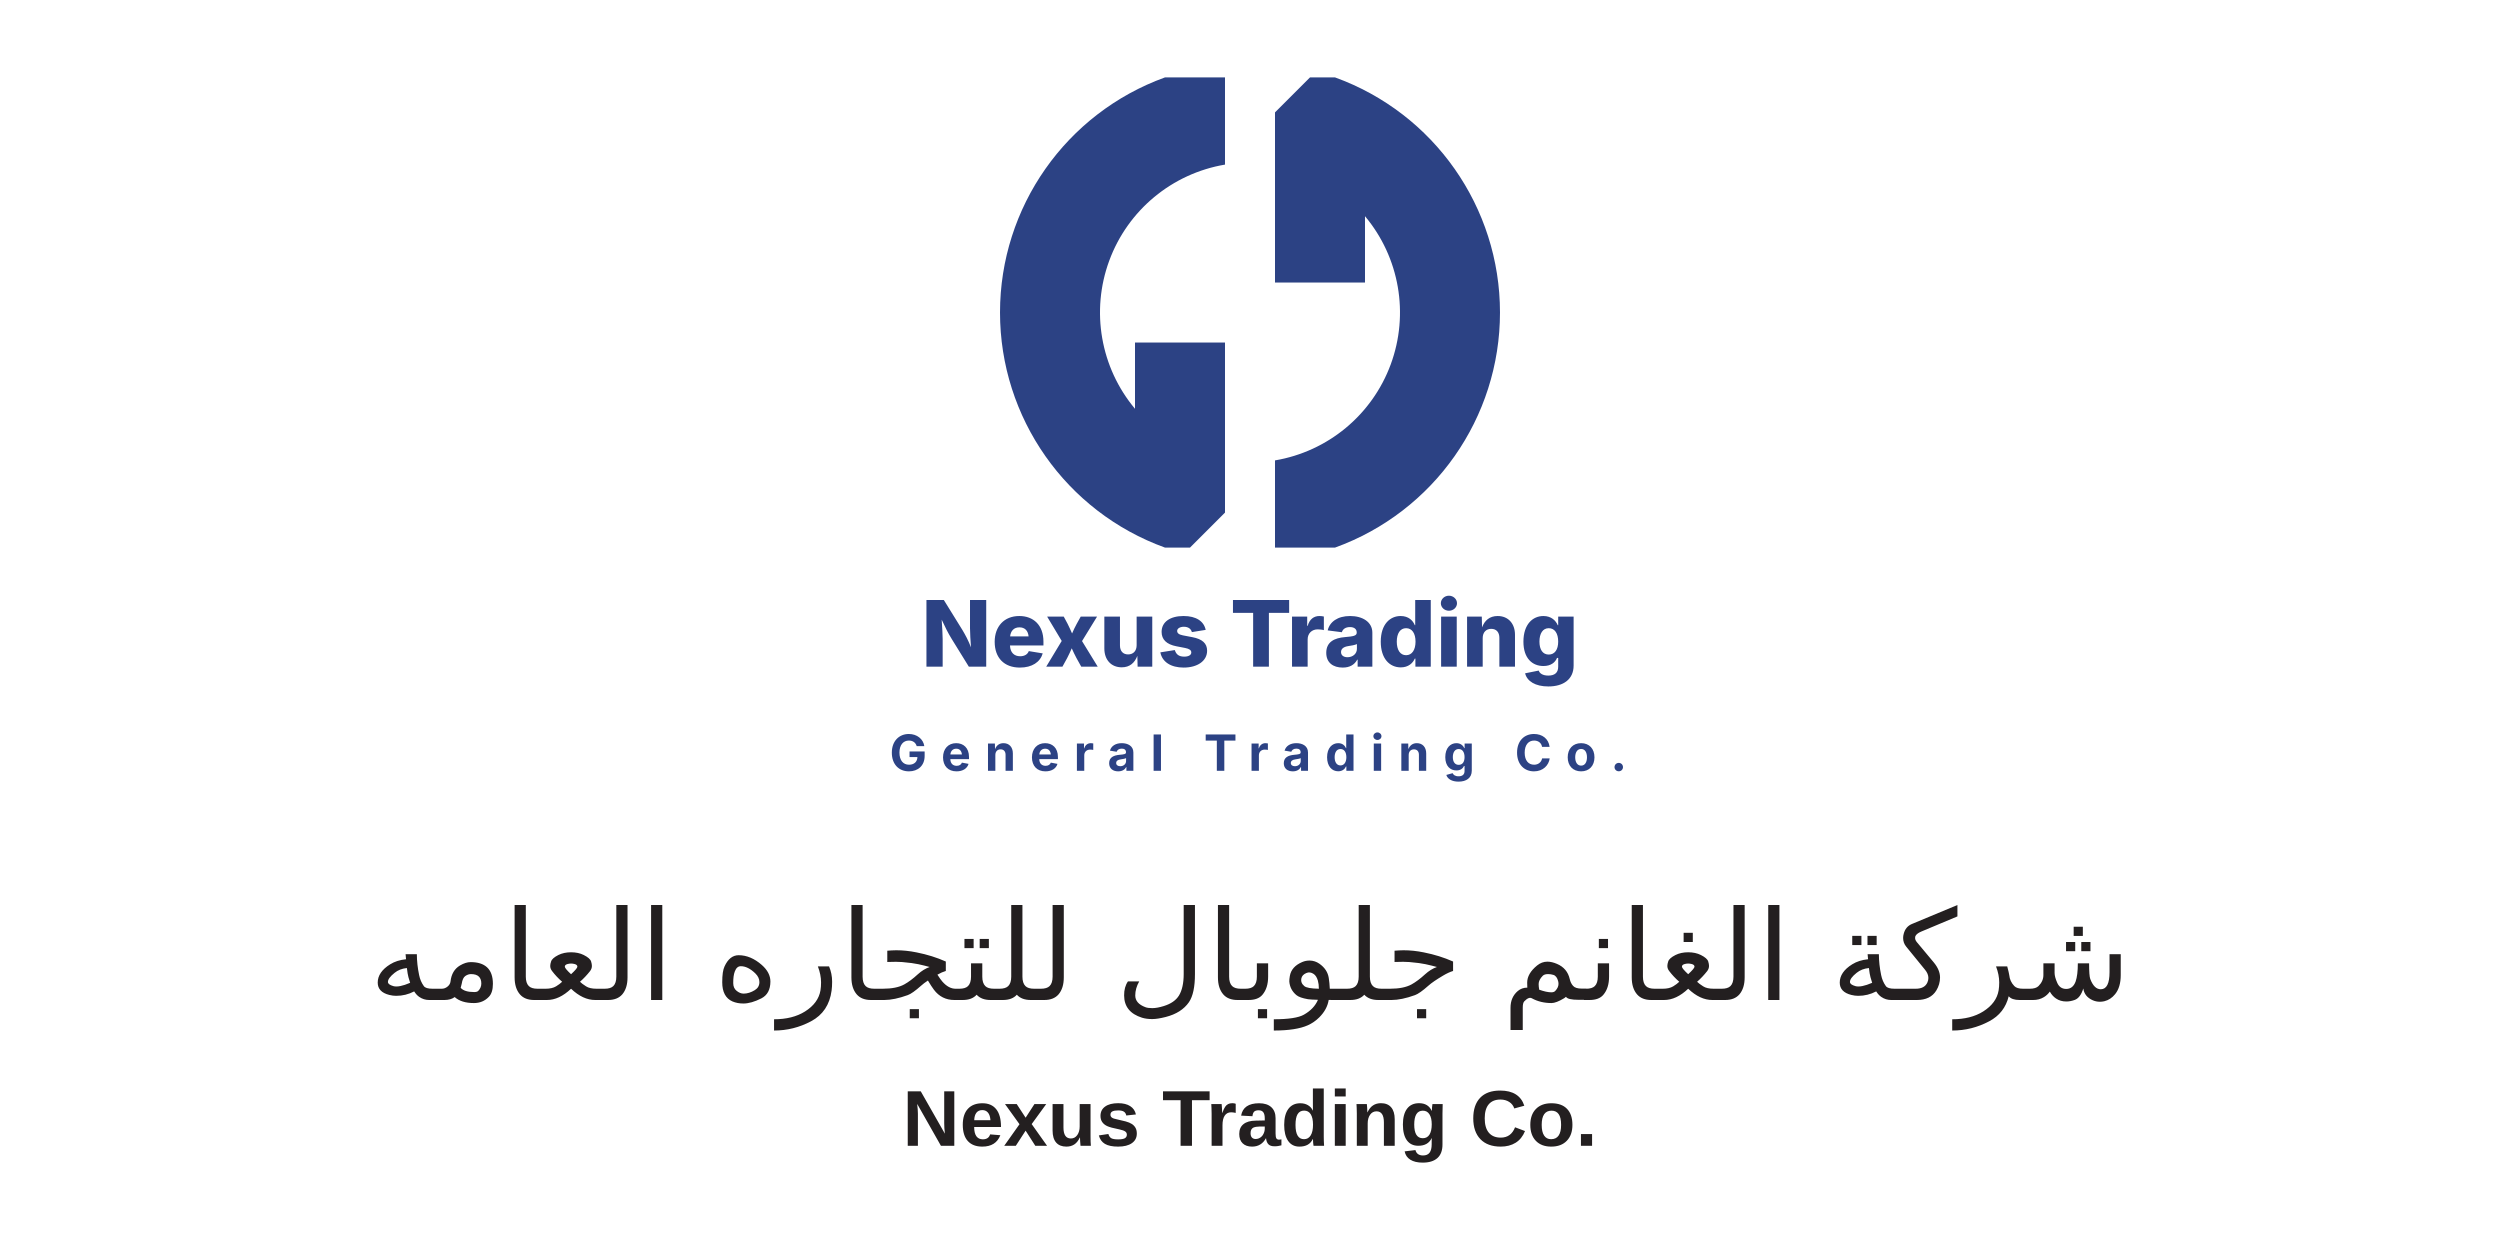
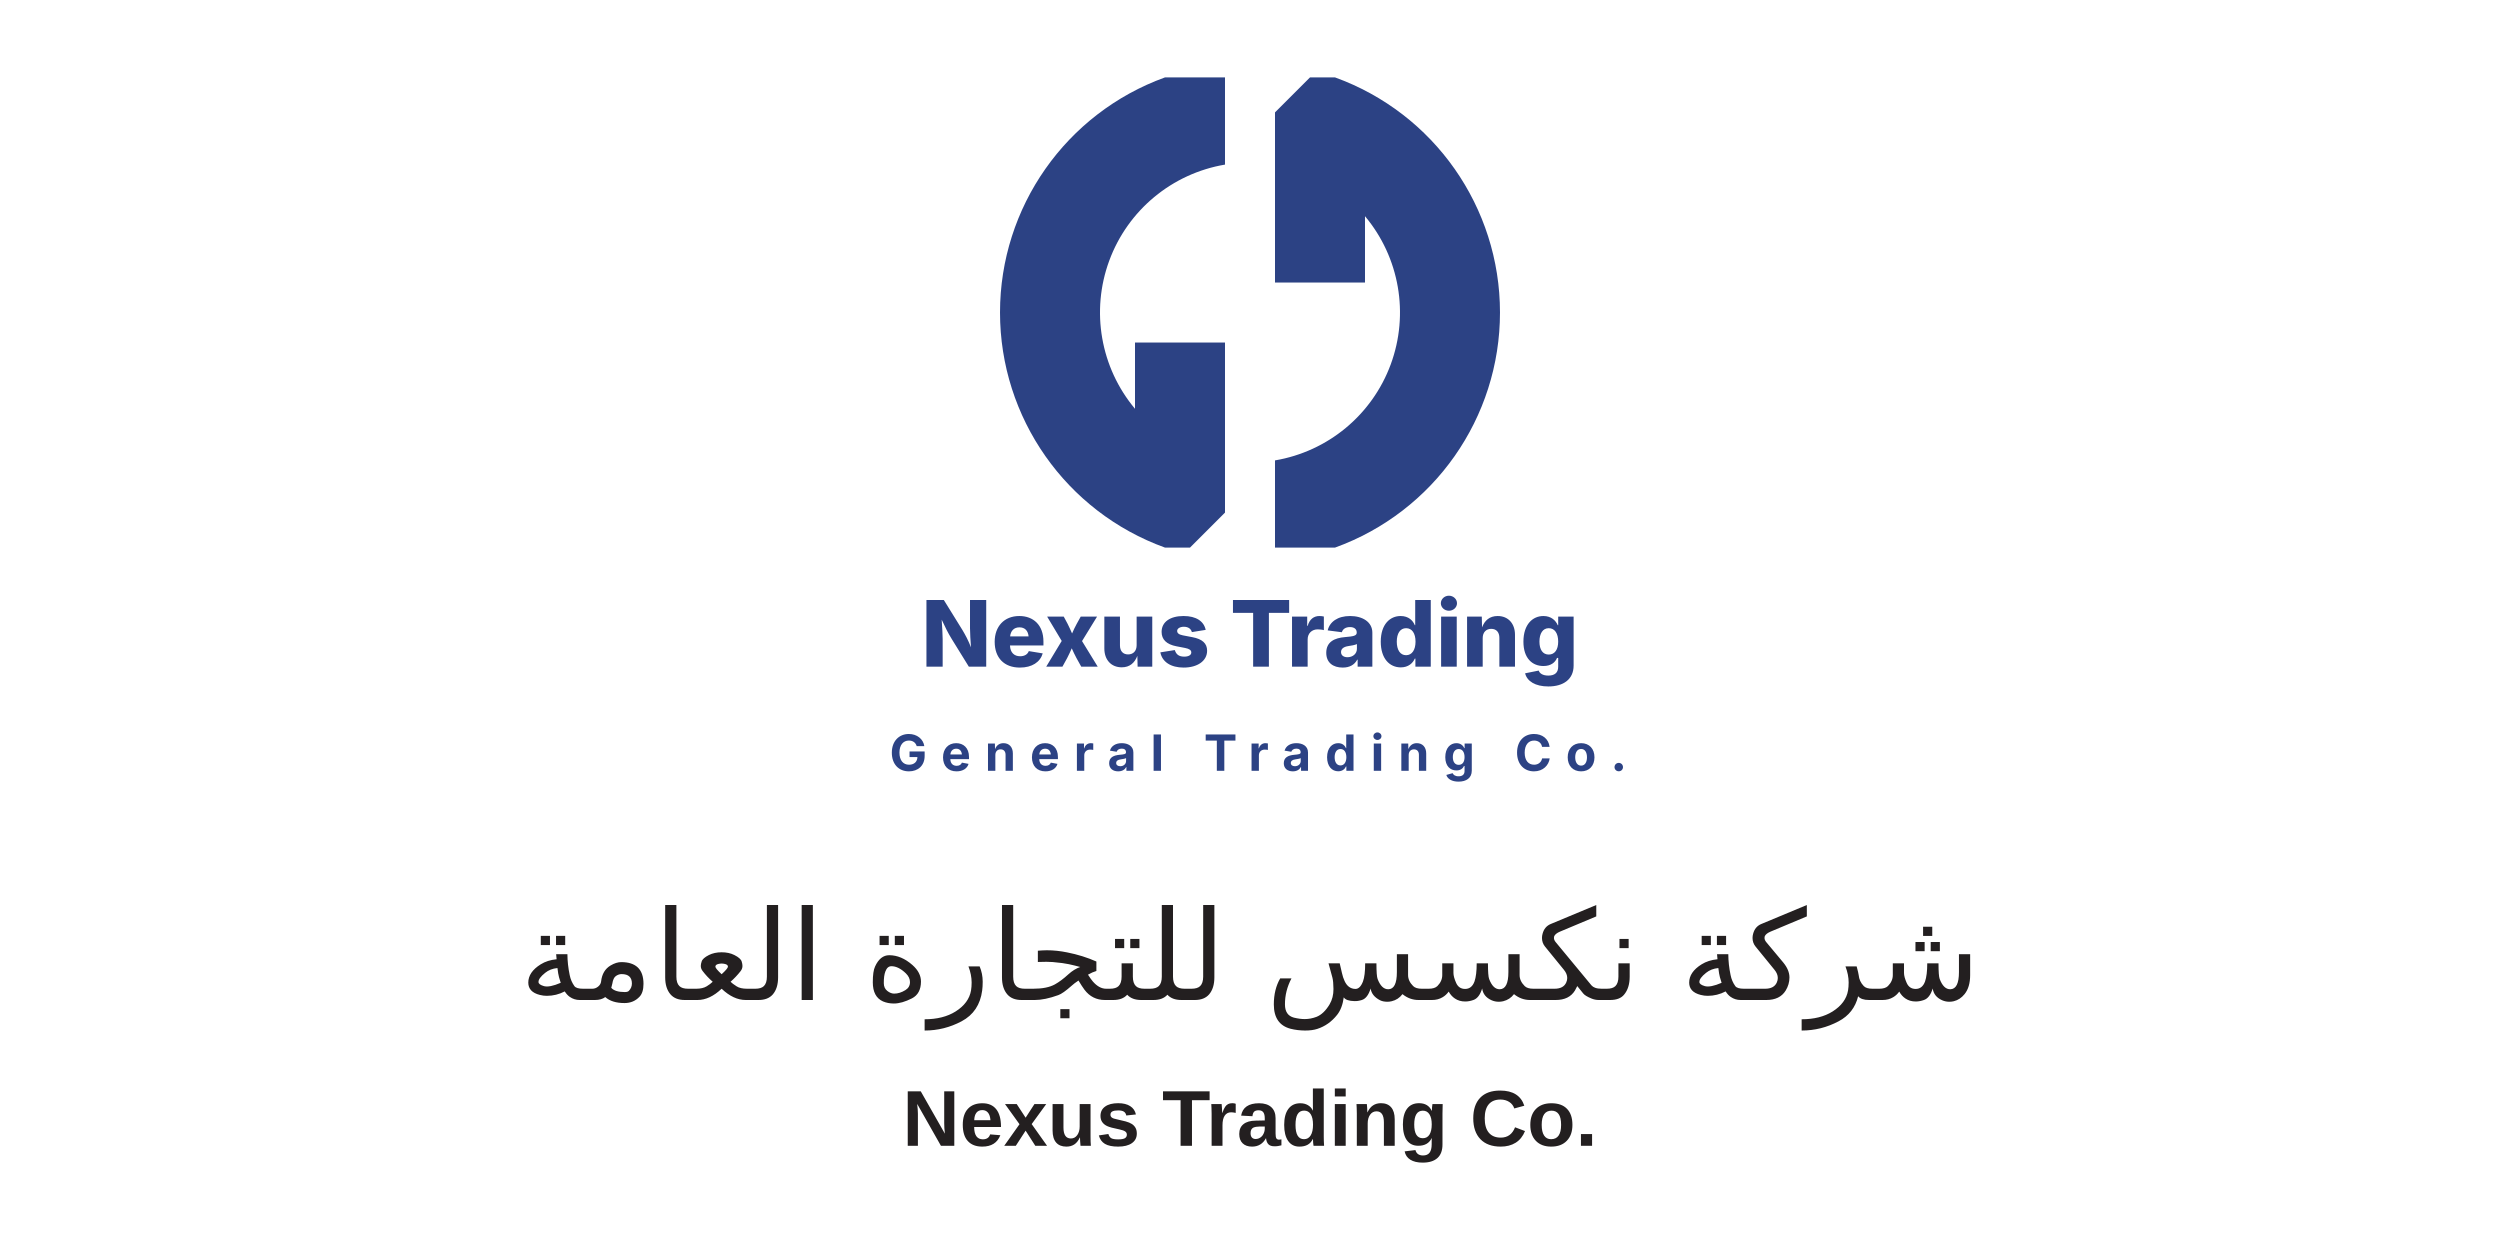
<svg xmlns="http://www.w3.org/2000/svg" viewBox="0 0 600 300" width="100%" height="100%">
  <defs>
    <style>
      .bg { fill: #ffffff; }
      .brand-blue { fill: #2c4284; }
      .brand-dark { fill: #231f20; }
-       
      .text-en-main {
        font-family: 'Montserrat', system-ui, -apple-system, sans-serif;
        font-weight: 800;
        font-size: 22px;
      }
      .text-en-sub {
        font-family: 'Montserrat', system-ui, -apple-system, sans-serif;
        font-weight: 700;
        font-size: 12px;
        letter-spacing: 0.28em;
      }
      .text-ar {
        font-family: 'Segoe UI', Tahoma, Geneva, Verdana, sans-serif;
        font-size: 30px;
      }
      .text-en-bottom {
        font-family: Arial, Helvetica, sans-serif;
        font-weight: bold;
        font-size: 19px;
      }
    </style>
  </defs>
  <rect class="bg" width="100%" height="100%" />
  <g transform="translate(300, 75) scale(0.6)">
    <path class="brand-blue" d="       M -10 -94.04       L -34 -94.04       A 100 100 0 0 0 -34 94.04       L -24 94.04       L -10 80.04       L -10 12       L -46 12       L -46 38.52       A 60 60 0 0 1 -10 -59.16       Z     " />
    <path class="brand-blue" d="       M 10 94.04       L 34 94.04       A 100 100 0 0 0 34 -94.04       L 24 -94.04       L 10 -80.04       L 10 -12       L 46 -12       L 46 -38.52       A 60 60 0 0 1 10 59.16       Z     " />
  </g>
  <text x="300" y="160" class="brand-blue text-en-main" text-anchor="middle">Nexus Trading</text>
  <text x="302" y="185" class="brand-blue text-en-sub" text-anchor="middle">General Trading Co.</text>
-   <text x="300" y="240" class="brand-dark text-ar" text-anchor="middle" direction="rtl">شركة الغانم جلوبال للتجاره العامه</text>
+   <text x="300" y="240" class="brand-dark text-ar" text-anchor="middle" direction="rtl">شركة نكسس للتجارة العامة</text>
  <text x="300" y="275" class="brand-dark text-en-bottom" text-anchor="middle">Nexus Trading Co.</text>
</svg>
